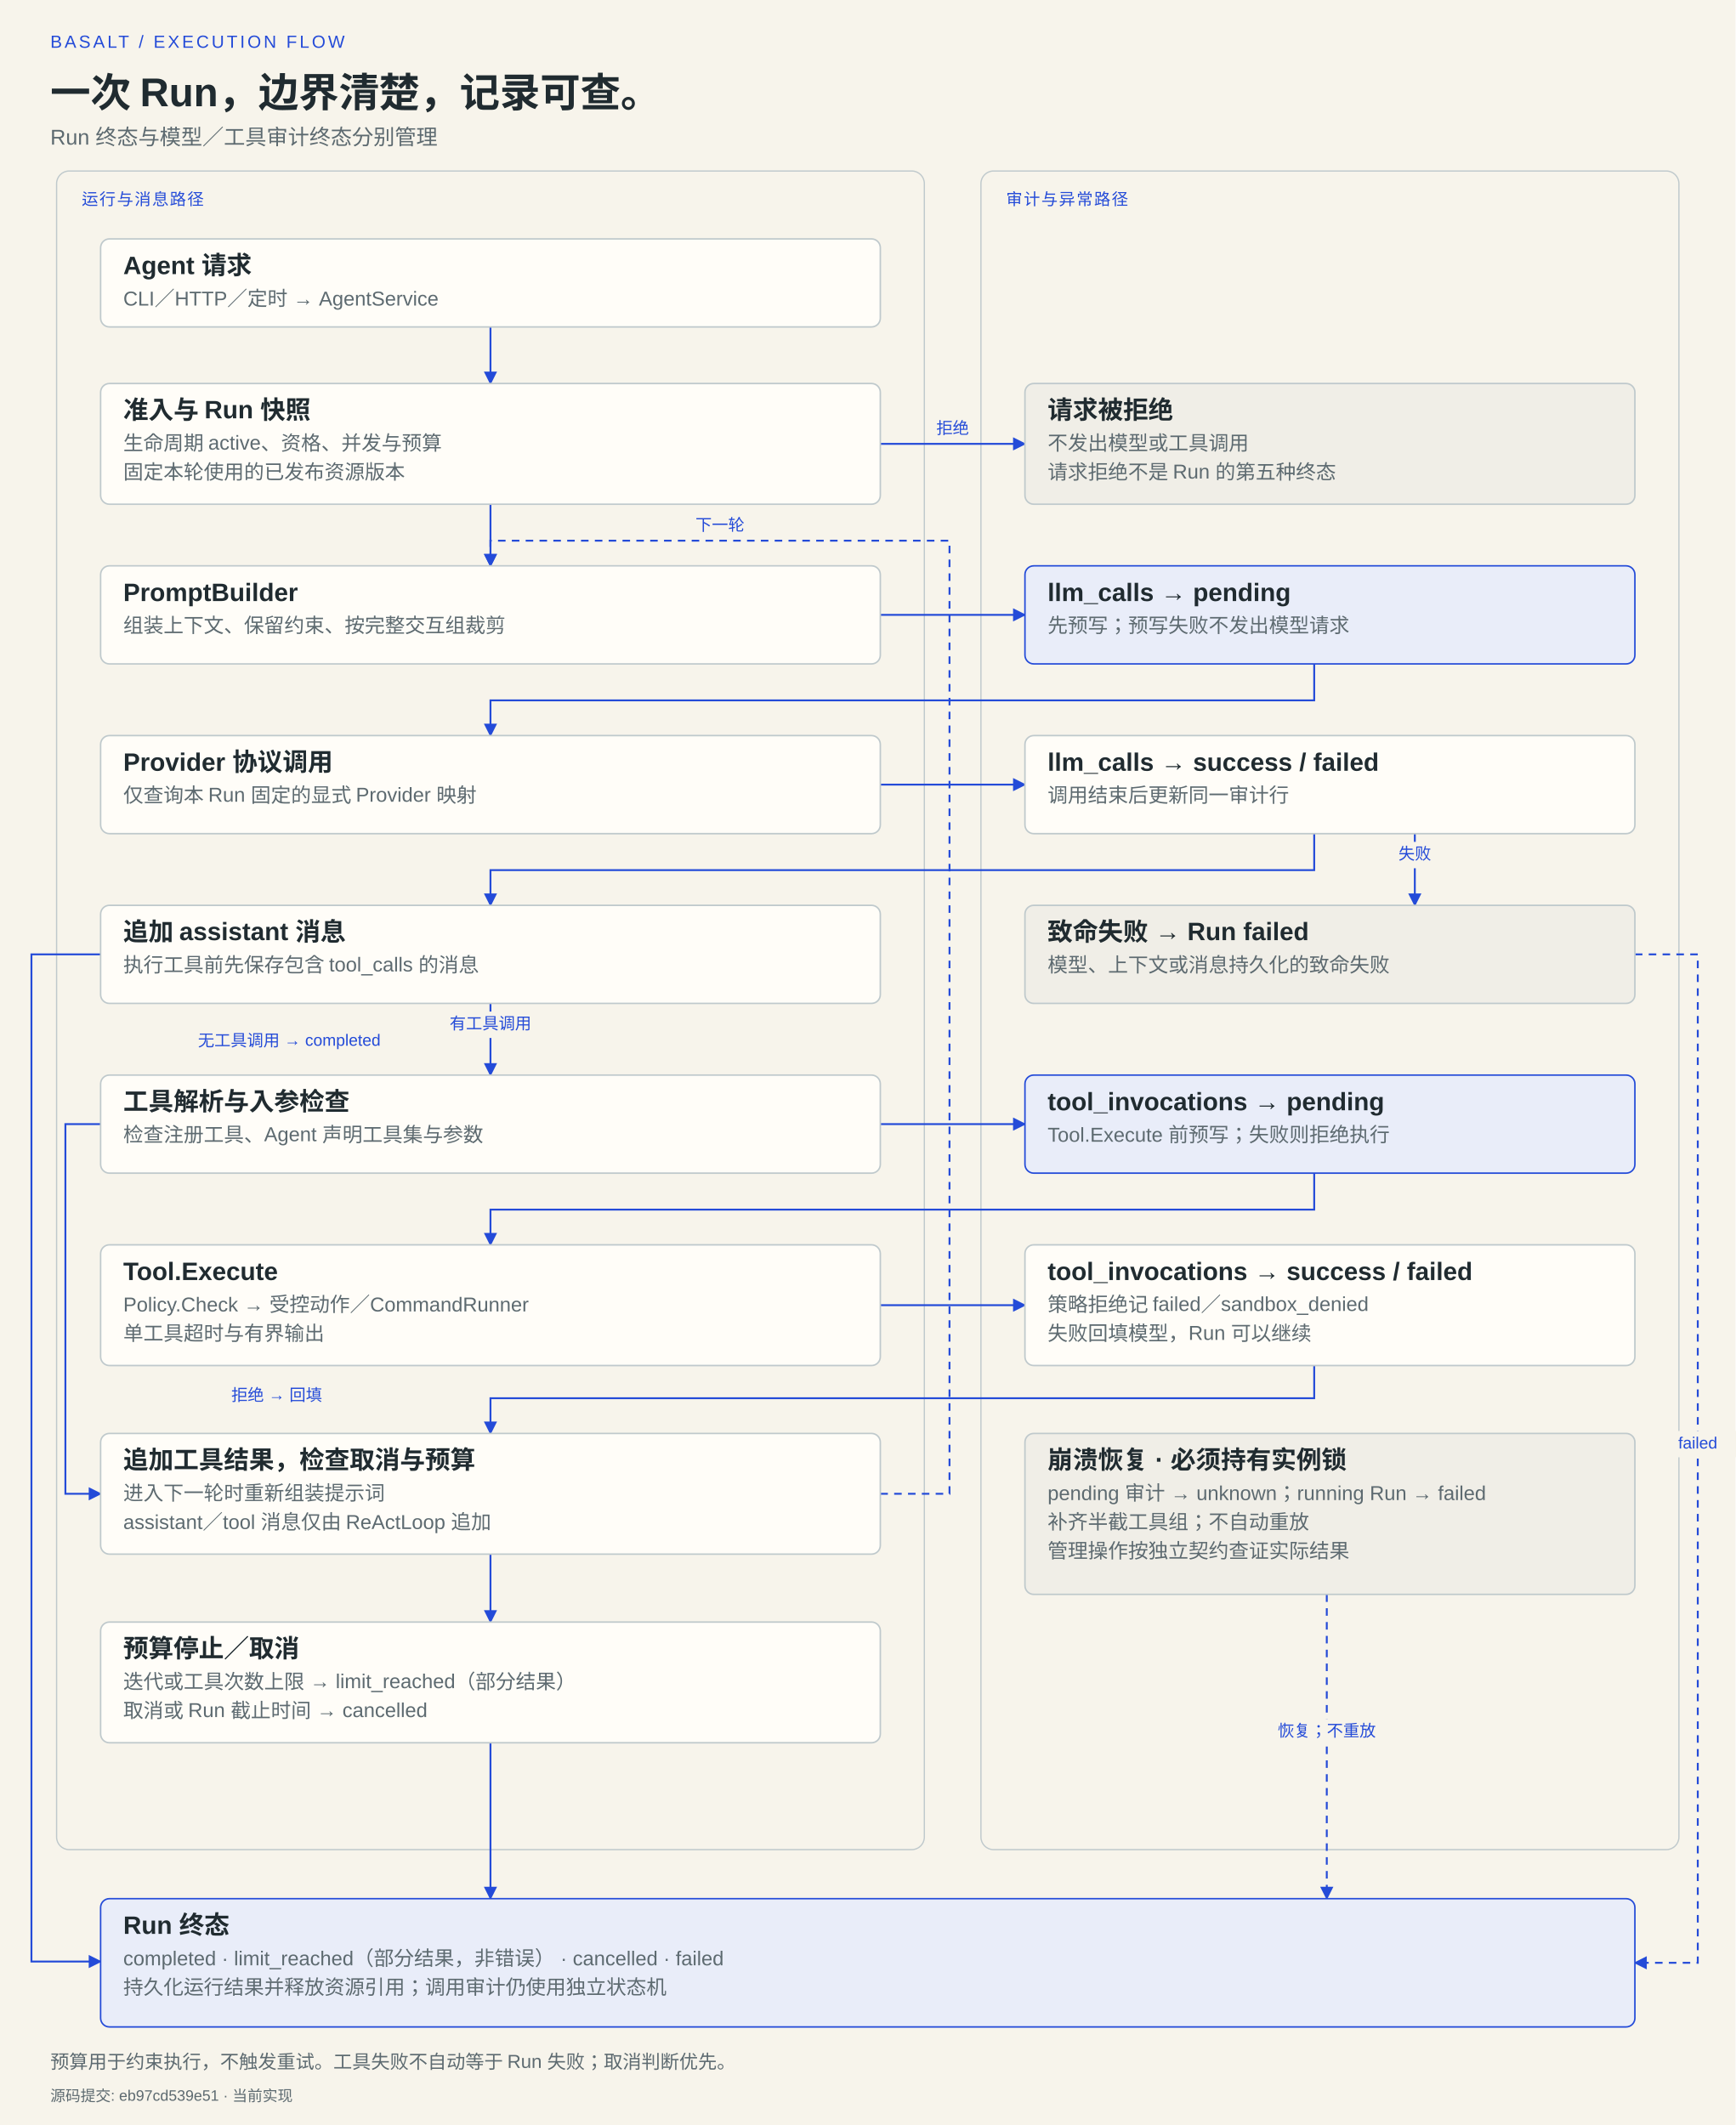
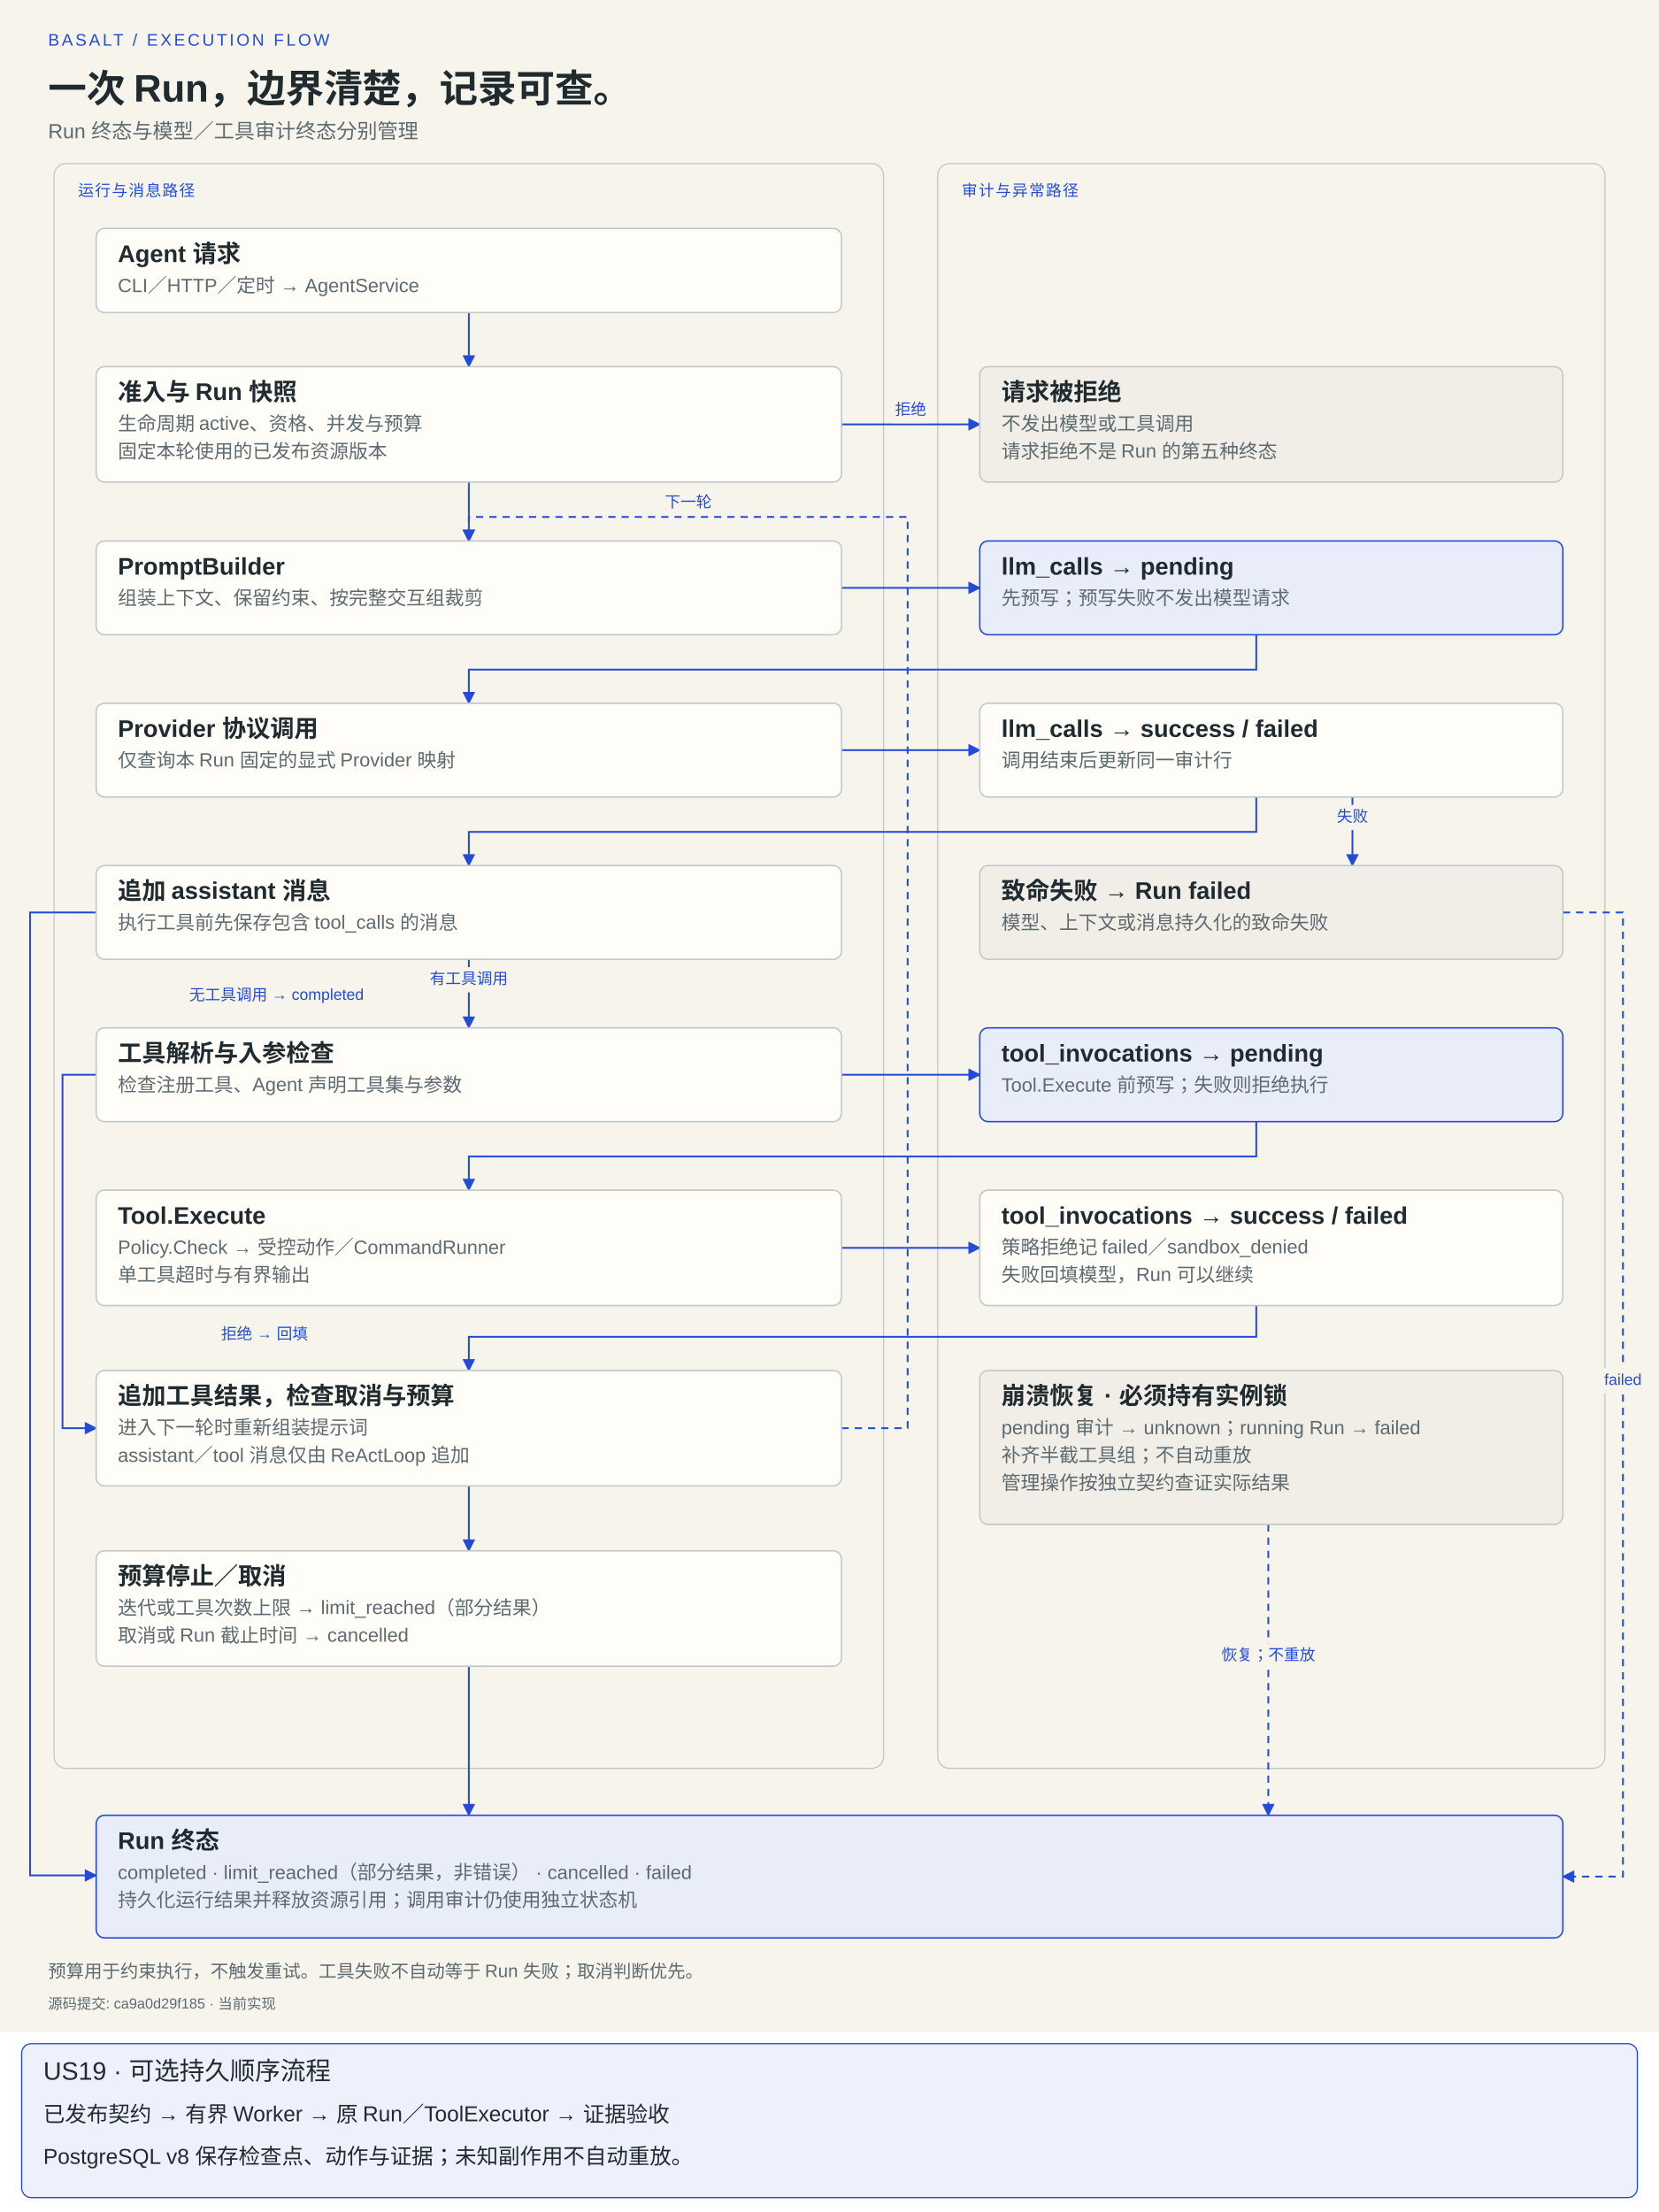
- <svg xmlns="http://www.w3.org/2000/svg" width="1380" height="1690" viewBox="0 0 1380 1690" role="img" aria-labelledby="diagram-title diagram-desc" data-diagram-id="execution-flow" data-source-commit="eb97cd539e51e2b3db15afcfcc1dfa295eaebe77">
+ <svg xmlns="http://www.w3.org/2000/svg" width="1380" height="1840" viewBox="0 0 1380 1840" role="img" aria-labelledby="diagram-title diagram-desc" data-diagram-id="execution-flow" data-source-commit="ca9a0d29f185a548b14b595e6068c52df1c3cdf4" data-working-tree-feature="US19">
  <defs>
    <marker id="arrow" viewBox="0 0 10 10" refX="9" refY="5" markerWidth="7" markerHeight="7" orient="auto-start-reverse">
      <path d="M0 0 L10 5 L0 10 Z" fill="#244bd8" />
    </marker>
  </defs>
  <rect width="1380" height="1690" fill="#f7f4eb" />
  <g font-family="Arial, Microsoft YaHei, sans-serif" fill="#202b30">
    <text x="40" y="38" font-size="14" letter-spacing="2" fill="#244bd8">BASALT / EXECUTION FLOW</text>
    <text x="40" y="85" font-size="32" font-weight="600">一次 Run，边界清楚，记录可查。</text>
    <text x="40" y="115" font-size="17" fill="#5d6a70">Run 终态与模型／工具审计终态分别管理</text>
    <rect x="45" y="136" width="690" height="1335" rx="10" fill="none" stroke="#bfc9cc" />
    <rect x="780" y="136" width="555" height="1335" rx="10" fill="none" stroke="#bfc9cc" />
    <path d="M390,260 L390,305" fill="none" stroke="#244bd8" stroke-width="1.5" marker-end="url(#arrow)" />
    <path d="M700,353 L815,353" fill="none" stroke="#244bd8" stroke-width="1.5" marker-end="url(#arrow)" />
    <rect x="740.5" y="331" width="34" height="21" rx="3" fill="#f7f4eb" />
    <text x="757.5" y="345" text-anchor="middle" font-size="13" fill="#244bd8">拒绝</text>
    <path d="M390,401 L390,450" fill="none" stroke="#244bd8" stroke-width="1.5" marker-end="url(#arrow)" />
    <path d="M700,489 L815,489" fill="none" stroke="#244bd8" stroke-width="1.5" marker-end="url(#arrow)" />
    <path d="M1045,528 L1045,557 L390,557 L390,585" fill="none" stroke="#244bd8" stroke-width="1.5" marker-end="url(#arrow)" />
    <path d="M700,624 L815,624" fill="none" stroke="#244bd8" stroke-width="1.5" marker-end="url(#arrow)" />
    <path d="M1045,663 L1045,692 L390,692 L390,720" fill="none" stroke="#244bd8" stroke-width="1.5" marker-end="url(#arrow)" />
    <path d="M1125,663 L1125,720" fill="none" stroke="#244bd8" stroke-width="1.5" marker-end="url(#arrow)" />
    <rect x="1108" y="669.5" width="34" height="21" rx="3" fill="#f7f4eb" />
    <text x="1125" y="683.5" text-anchor="middle" font-size="13" fill="#244bd8">失败</text>
    <path d="M390,798 L390,855" fill="none" stroke="#244bd8" stroke-width="1.5" marker-end="url(#arrow)" />
    <rect x="355" y="804.5" width="70" height="21" rx="3" fill="#f7f4eb" />
    <text x="390" y="818.5" text-anchor="middle" font-size="13" fill="#244bd8">有工具调用</text>
    <path d="M80,759 L25,759 L25,1560 L80,1560" fill="none" stroke="#244bd8" stroke-width="1.5" marker-end="url(#arrow)" />
    <rect x="123" y="818" width="214" height="21" rx="3" fill="#f7f4eb" />
    <text x="230" y="832" text-anchor="middle" font-size="13" fill="#244bd8">无工具调用 → completed</text>
    <path d="M700,894 L815,894" fill="none" stroke="#244bd8" stroke-width="1.5" marker-end="url(#arrow)" />
    <path d="M1045,933 L1045,962 L390,962 L390,990" fill="none" stroke="#244bd8" stroke-width="1.5" marker-end="url(#arrow)" />
    <path d="M700,1038 L815,1038" fill="none" stroke="#244bd8" stroke-width="1.5" marker-end="url(#arrow)" />
    <path d="M1045,1086 L1045,1112 L390,1112 L390,1140" fill="none" stroke="#244bd8" stroke-width="1.5" marker-end="url(#arrow)" />
    <path d="M80,894 L52,894 L52,1188 L80,1188" fill="none" stroke="#244bd8" stroke-width="1.5" marker-end="url(#arrow)" />
    <rect x="173" y="1100" width="94" height="21" rx="3" fill="#f7f4eb" />
    <text x="220" y="1114" text-anchor="middle" font-size="13" fill="#244bd8">拒绝 → 回填</text>
    <path d="M700,1188 L755,1188 L755,430 L390,430 L390,450" fill="none" stroke="#244bd8" stroke-width="1.5" stroke-dasharray="6 5" marker-end="url(#arrow)" />
    <rect x="549.5" y="408" width="46" height="21" rx="3" fill="#f7f4eb" />
    <text x="572.5" y="422" text-anchor="middle" font-size="13" fill="#244bd8">下一轮</text>
    <path d="M390,1236 L390,1290" fill="none" stroke="#244bd8" stroke-width="1.5" marker-end="url(#arrow)" />
    <path d="M390,1386 L390,1510" fill="none" stroke="#244bd8" stroke-width="1.5" marker-end="url(#arrow)" />
    <path d="M1300,759 L1350,759 L1350,1561 L1300,1561" fill="none" stroke="#244bd8" stroke-width="1.5" stroke-dasharray="6 5" marker-end="url(#arrow)" />
    <rect x="1309" y="1138" width="82" height="21" rx="3" fill="#f7f4eb" />
    <text x="1350" y="1152" text-anchor="middle" font-size="13" fill="#244bd8">failed</text>
    <path d="M1055,1268 L1055,1510" fill="none" stroke="#244bd8" stroke-width="1.5" stroke-dasharray="6 5" marker-end="url(#arrow)" />
    <rect x="1014" y="1367" width="82" height="21" rx="3" fill="#f7f4eb" />
    <text x="1055" y="1381" text-anchor="middle" font-size="13" fill="#244bd8">恢复；不重放</text>
    <text x="65" y="163" font-size="13" letter-spacing="1" fill="#244bd8" stroke="#f7f4eb" stroke-width="5" paint-order="stroke">运行与消息路径</text>
    <text x="800" y="163" font-size="13" letter-spacing="1" fill="#244bd8" stroke="#f7f4eb" stroke-width="5" paint-order="stroke">审计与异常路径</text>
    <g data-node-id="request">
      <rect x="80" y="190" width="620" height="70" rx="7" fill="#fffdf8" stroke="#bfc9cc" stroke-width="1.2" />
      <text x="98" y="218" font-size="20" font-weight="600">Agent 请求</text>
      <text x="98" y="243" font-size="16" fill="#5d6a70">CLI／HTTP／定时 → AgentService</text>
    </g>
    <g data-node-id="admission">
      <rect x="80" y="305" width="620" height="96" rx="7" fill="#fffdf8" stroke="#bfc9cc" stroke-width="1.2" />
      <text x="98" y="333" font-size="20" font-weight="600">准入与 Run 快照</text>
      <text x="98" y="358" font-size="16" fill="#5d6a70">生命周期 active、资格、并发与预算</text>
      <text x="98" y="381" font-size="16" fill="#5d6a70">固定本轮使用的已发布资源版本</text>
    </g>
    <g data-node-id="rejected">
      <rect x="815" y="305" width="485" height="96" rx="7" fill="#f0eee7" stroke="#bfc9cc" stroke-width="1.2" />
      <text x="833" y="333" font-size="20" font-weight="600">请求被拒绝</text>
      <text x="833" y="358" font-size="16" fill="#5d6a70">不发出模型或工具调用</text>
      <text x="833" y="381" font-size="16" fill="#5d6a70">请求拒绝不是 Run 的第五种终态</text>
    </g>
    <g data-node-id="prompt">
      <rect x="80" y="450" width="620" height="78" rx="7" fill="#fffdf8" stroke="#bfc9cc" stroke-width="1.2" />
      <text x="98" y="478" font-size="20" font-weight="600">PromptBuilder</text>
      <text x="98" y="503" font-size="16" fill="#5d6a70">组装上下文、保留约束、按完整交互组裁剪</text>
    </g>
    <g data-node-id="model-pending">
      <rect x="815" y="450" width="485" height="78" rx="7" fill="#e9edf9" stroke="#244bd8" stroke-width="1.2" />
      <text x="833" y="478" font-size="20" font-weight="600">llm_calls → pending</text>
      <text x="833" y="503" font-size="16" fill="#5d6a70">先预写；预写失败不发出模型请求</text>
    </g>
    <g data-node-id="provider">
      <rect x="80" y="585" width="620" height="78" rx="7" fill="#fffdf8" stroke="#bfc9cc" stroke-width="1.2" />
      <text x="98" y="613" font-size="20" font-weight="600">Provider 协议调用</text>
      <text x="98" y="638" font-size="16" fill="#5d6a70">仅查询本 Run 固定的显式 Provider 映射</text>
    </g>
    <g data-node-id="model-terminal">
      <rect x="815" y="585" width="485" height="78" rx="7" fill="#fffdf8" stroke="#bfc9cc" stroke-width="1.2" />
      <text x="833" y="613" font-size="20" font-weight="600">llm_calls → success / failed</text>
      <text x="833" y="638" font-size="16" fill="#5d6a70">调用结束后更新同一审计行</text>
    </g>
    <g data-node-id="assistant">
      <rect x="80" y="720" width="620" height="78" rx="7" fill="#fffdf8" stroke="#bfc9cc" stroke-width="1.2" />
      <text x="98" y="748" font-size="20" font-weight="600">追加 assistant 消息</text>
      <text x="98" y="773" font-size="16" fill="#5d6a70">执行工具前先保存包含 tool_calls 的消息</text>
    </g>
    <g data-node-id="fatal">
      <rect x="815" y="720" width="485" height="78" rx="7" fill="#f0eee7" stroke="#bfc9cc" stroke-width="1.2" />
      <text x="833" y="748" font-size="20" font-weight="600">致命失败 → Run failed</text>
      <text x="833" y="773" font-size="16" fill="#5d6a70">模型、上下文或消息持久化的致命失败</text>
    </g>
    <g data-node-id="tool-check">
      <rect x="80" y="855" width="620" height="78" rx="7" fill="#fffdf8" stroke="#bfc9cc" stroke-width="1.2" />
      <text x="98" y="883" font-size="20" font-weight="600">工具解析与入参检查</text>
      <text x="98" y="908" font-size="16" fill="#5d6a70">检查注册工具、Agent 声明工具集与参数</text>
    </g>
    <g data-node-id="tool-pending">
      <rect x="815" y="855" width="485" height="78" rx="7" fill="#e9edf9" stroke="#244bd8" stroke-width="1.2" />
      <text x="833" y="883" font-size="20" font-weight="600">tool_invocations → pending</text>
      <text x="833" y="908" font-size="16" fill="#5d6a70">Tool.Execute 前预写；失败则拒绝执行</text>
    </g>
    <g data-node-id="execute">
      <rect x="80" y="990" width="620" height="96" rx="7" fill="#fffdf8" stroke="#bfc9cc" stroke-width="1.2" />
      <text x="98" y="1018" font-size="20" font-weight="600">Tool.Execute</text>
      <text x="98" y="1043" font-size="16" fill="#5d6a70">Policy.Check → 受控动作／CommandRunner</text>
      <text x="98" y="1066" font-size="16" fill="#5d6a70">单工具超时与有界输出</text>
    </g>
    <g data-node-id="tool-terminal">
      <rect x="815" y="990" width="485" height="96" rx="7" fill="#fffdf8" stroke="#bfc9cc" stroke-width="1.2" />
      <text x="833" y="1018" font-size="20" font-weight="600">tool_invocations → success / failed</text>
      <text x="833" y="1043" font-size="16" fill="#5d6a70">策略拒绝记 failed／sandbox_denied</text>
      <text x="833" y="1066" font-size="16" fill="#5d6a70">失败回填模型，Run 可以继续</text>
    </g>
    <g data-node-id="result">
      <rect x="80" y="1140" width="620" height="96" rx="7" fill="#fffdf8" stroke="#bfc9cc" stroke-width="1.2" />
      <text x="98" y="1168" font-size="20" font-weight="600">追加工具结果，检查取消与预算</text>
      <text x="98" y="1193" font-size="16" fill="#5d6a70">进入下一轮时重新组装提示词</text>
      <text x="98" y="1216" font-size="16" fill="#5d6a70">assistant／tool 消息仅由 ReActLoop 追加</text>
    </g>
    <g data-node-id="recovery">
      <rect x="815" y="1140" width="485" height="128" rx="7" fill="#f0eee7" stroke="#bfc9cc" stroke-width="1.2" />
      <text x="833" y="1168" font-size="20" font-weight="600">崩溃恢复 · 必须持有实例锁</text>
      <text x="833" y="1193" font-size="16" fill="#5d6a70">pending 审计 → unknown；running Run → failed</text>
      <text x="833" y="1216" font-size="16" fill="#5d6a70">补齐半截工具组；不自动重放</text>
      <text x="833" y="1239" font-size="16" fill="#5d6a70">管理操作按独立契约查证实际结果</text>
    </g>
    <g data-node-id="budget">
      <rect x="80" y="1290" width="620" height="96" rx="7" fill="#fffdf8" stroke="#bfc9cc" stroke-width="1.2" />
      <text x="98" y="1318" font-size="20" font-weight="600">预算停止／取消</text>
      <text x="98" y="1343" font-size="16" fill="#5d6a70">迭代或工具次数上限 → limit_reached（部分结果）</text>
      <text x="98" y="1366" font-size="16" fill="#5d6a70">取消或 Run 截止时间 → cancelled</text>
    </g>
    <g data-node-id="outcome">
      <rect x="80" y="1510" width="1220" height="102" rx="7" fill="#e9edf9" stroke="#244bd8" stroke-width="1.2" />
      <text x="98" y="1538" font-size="20" font-weight="600">Run 终态</text>
      <text x="98" y="1563" font-size="16" fill="#5d6a70">completed  ·  limit_reached（部分结果，非错误）  ·  cancelled  ·  failed</text>
      <text x="98" y="1586" font-size="16" fill="#5d6a70">持久化运行结果并释放资源引用；调用审计仍使用独立状态机</text>
    </g>
    <text x="40" y="1645" font-size="15" fill="#5d6a70">预算用于约束执行，不触发重试。工具失败不自动等于 Run 失败；取消判断优先。</text>
-     <text x="40" y="1671" font-size="12" fill="#5d6a70">源码提交: eb97cd539e51 · 当前实现</text>
+     <text x="40" y="1671" font-size="12" fill="#5d6a70">源码提交: ca9a0d29f185 · 当前实现</text>
+   </g>
+   <g id="us19-flow" font-family="Arial, Microsoft YaHei, sans-serif">
+     <rect x="18" y="1700" width="1344" height="128" rx="8" fill="#eef1fb" stroke="#244bd8" />
+     <text x="36" y="1730" font-size="21" fill="#202b30">US19 · 可选持久顺序流程</text>
+     <text x="36" y="1765" font-size="18" fill="#202b30">已发布契约 → 有界 Worker → 原 Run／ToolExecutor → 证据验收</text>
+     <text x="36" y="1800" font-size="18" fill="#202b30">PostgreSQL v8 保存检查点、动作与证据；未知副作用不自动重放。</text>
  </g>
</svg>
